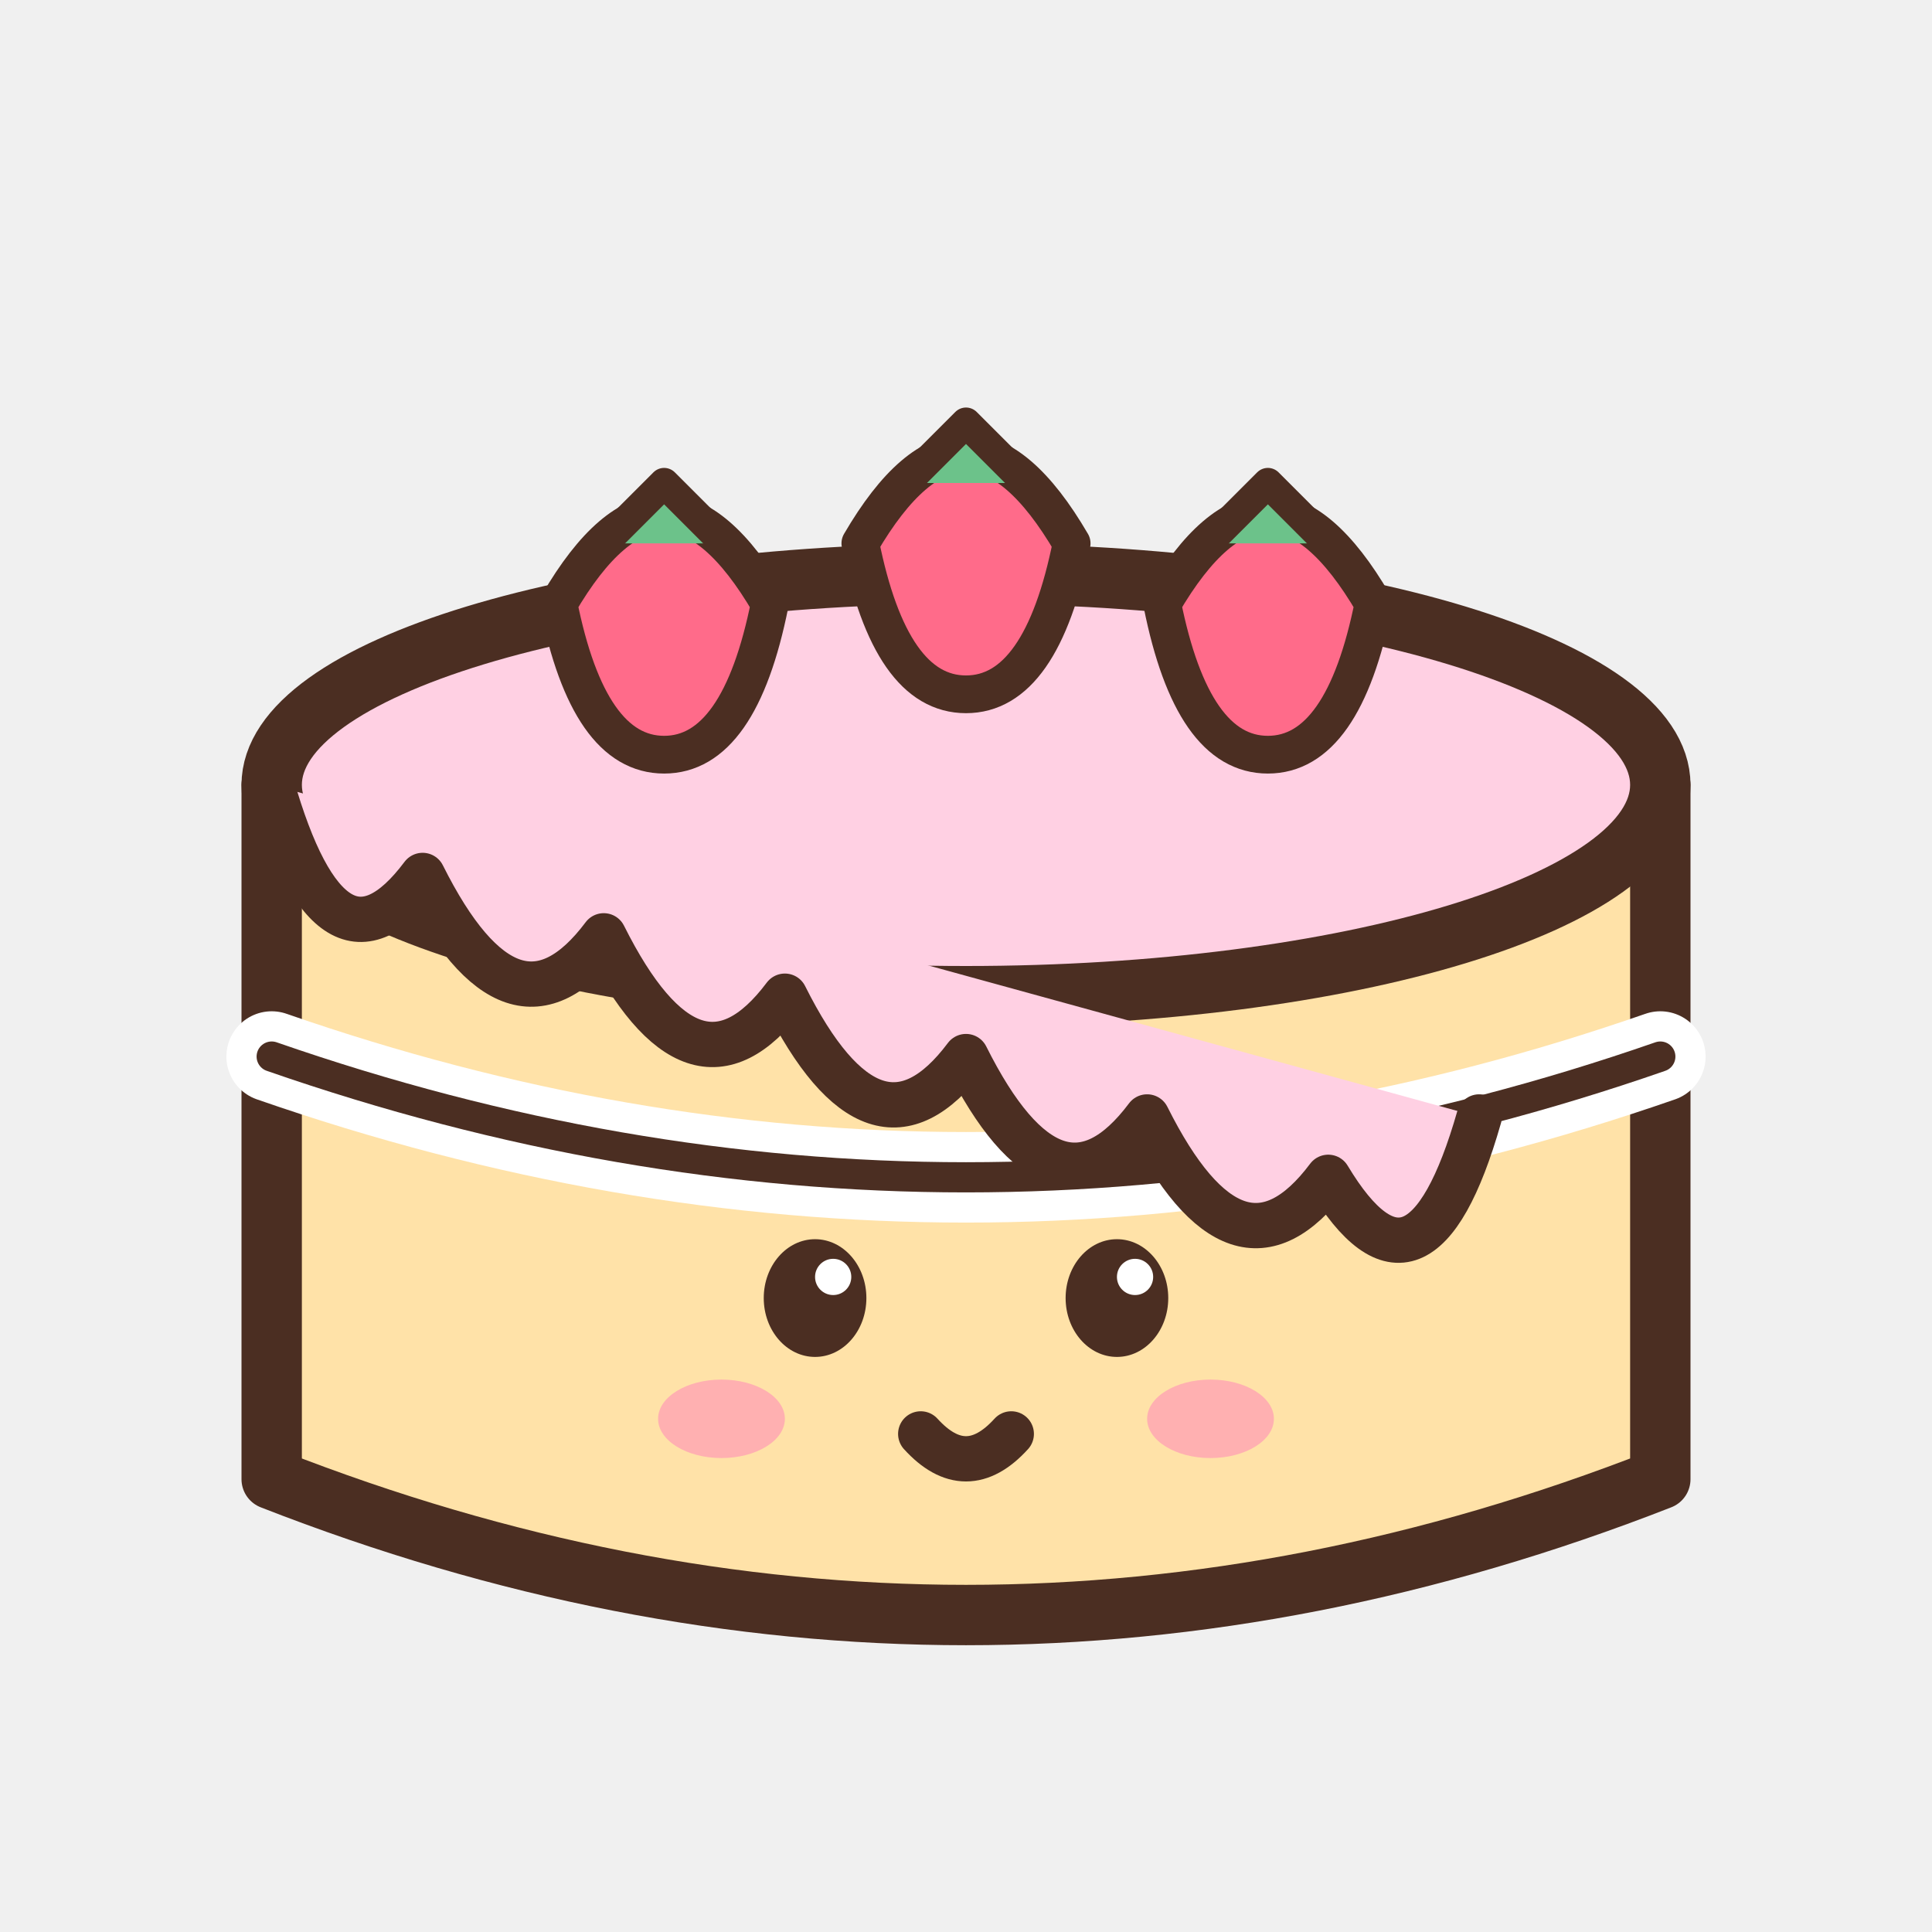
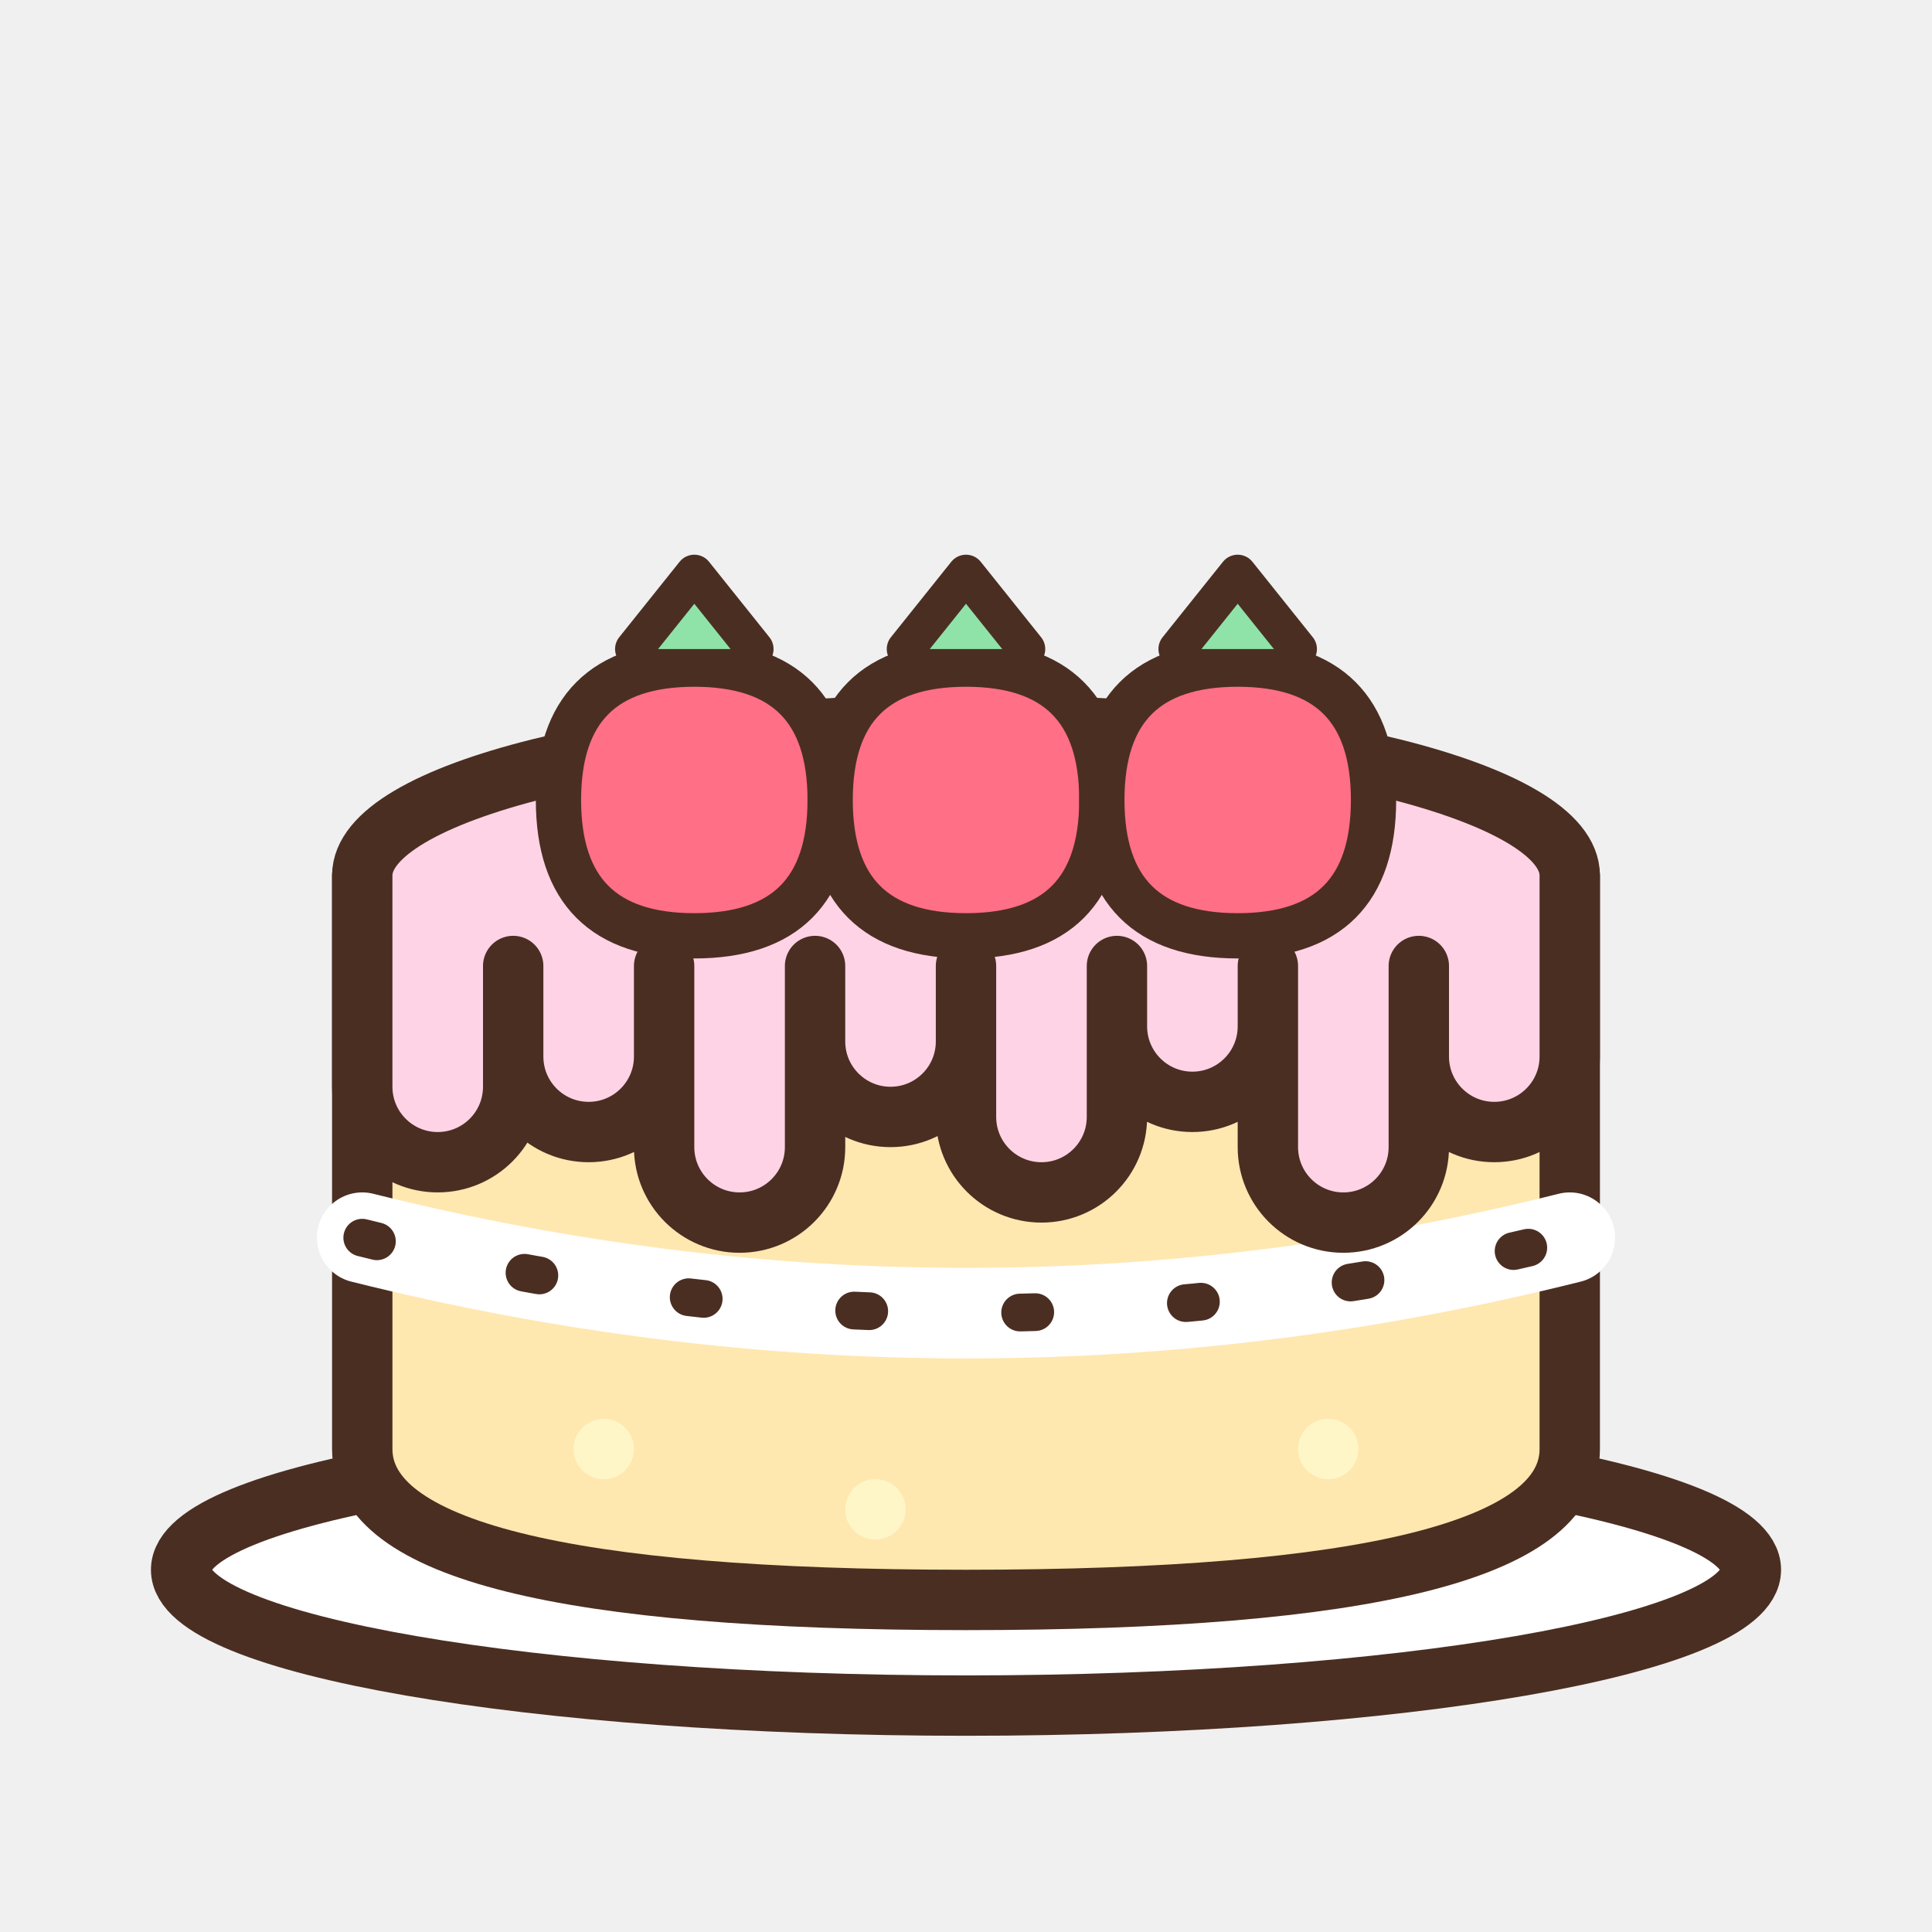
<svg xmlns="http://www.w3.org/2000/svg" viewBox="0 0 128 128">
  <g stroke="#4b2e22" stroke-width="4" stroke-linejoin="round" stroke-linecap="round">
-     <path d="M18 52v46q46 18 92 0V52Z" fill="#ffe2a8" />
-     <path d="M18 70q46 16 92 0" fill="none" stroke="#ffffff" stroke-width="6" />
-     <path d="M18 70q46 16 92 0" fill="none" stroke-width="2" />
-     <ellipse cx="64" cy="52" rx="46" ry="14" fill="#ffd0e3" />
-     <path d="M18 52q4 14 10 6 6 12 12 4 6 12 12 4 6 12 12 4 6 12 12 4 6 12 12 4 6 10 10-4" fill="#ffd0e3" stroke-width="3" />
-     <path d="M37 40q7-12 14 0-2 10-7 10-5 0-7-10Z" fill="#ff6b8a" stroke-width="2.5" />
-     <path d="M40 36l4-4 4 4" fill="#6cc28a" stroke-width="2" />
-     <path d="M57 36q7-12 14 0-2 10-7 10-5 0-7-10Z" fill="#ff6b8a" stroke-width="2.5" />
-     <path d="M60 32l4-4 4 4" fill="#6cc28a" stroke-width="2" />
-     <path d="M77 40q7-12 14 0-2 10-7 10-5 0-7-10Z" fill="#ff6b8a" stroke-width="2.5" />
-     <path d="M80 36l4-4 4 4" fill="#6cc28a" stroke-width="2" />
-     <g stroke="none">
-       <ellipse cx="54" cy="86" rx="3.4" ry="3.9" fill="#4b2e22" />
-       <ellipse cx="74" cy="86" rx="3.4" ry="3.9" fill="#4b2e22" />
-       <circle cx="55.2" cy="84.6" r="1.2" fill="#fff" />
-       <circle cx="75.2" cy="84.6" r="1.2" fill="#fff" />
-       <g fill="#ff9bb5" opacity=".7">
-         <ellipse cx="47.8" cy="94" rx="4.2" ry="2.6" />
-         <ellipse cx="80.2" cy="94" rx="4.2" ry="2.6" />
-       </g>
+     <ellipse cx="64" cy="104" rx="52" ry="9" fill="#ffffff" />
+     <path d="M24 58v38q0 10 40 10t40-10V58Z" fill="#ffe7b0" />
+     <path d="M24 82q40 10 80 0" fill="none" stroke="#ffffff" stroke-width="6" />
+     <path d="M24 82q40 10 80 0" fill="none" stroke-width="2.5" stroke-dasharray="1 10" />
+     <path d="M24 58 A40.0 10 0 0 1 104 58 V64 V70 a5.0 5.0 0 0 1 -10.0 0 V64 V76 a5.0 5.0 0 0 1 -10.0 0 V64 V68 a5.0 5.0 0 0 1 -10.0 0 V64 V74 a5.0 5.0 0 0 1 -10.0 0 V64 V69 a5.0 5.0 0 0 1 -10.0 0 V64 V76 a5.0 5.0 0 0 1 -10.0 0 V64 V70 a5.0 5.0 0 0 1 -10.0 0 V64 V72 a5.0 5.0 0 0 1 -10.0 0 V64Z" fill="#ffd3e6" />
+     <path d="M46 44q-9 0-9 9t9 9 9-9-9-9Z" fill="#ff6f86" stroke-width="3" />
+     <path d="M42 43l4-5 4 5" fill="#8fe3a8" stroke-width="2.5" />
+     <path d="M64 44q-9 0-9 9t9 9 9-9-9-9Z" fill="#ff6f86" stroke-width="3" />
+     <path d="M60 43l4-5 4 5" fill="#8fe3a8" stroke-width="2.5" />
+     <path d="M82 44q-9 0-9 9t9 9 9-9-9-9Z" fill="#ff6f86" stroke-width="3" />
+     <path d="M78 43l4-5 4 5" fill="#8fe3a8" stroke-width="2.5" />
+     <g fill="#fff6c8" stroke="none">
+       <circle cx="40" cy="96" r="2" />
+       <circle cx="58" cy="100" r="2" />
+       <circle cx="88" cy="96" r="2" />
    </g>
-     <path d="M61.0 95q3.0 3.3 6 0" fill="none" stroke-width="3" />
  </g>
</svg>
